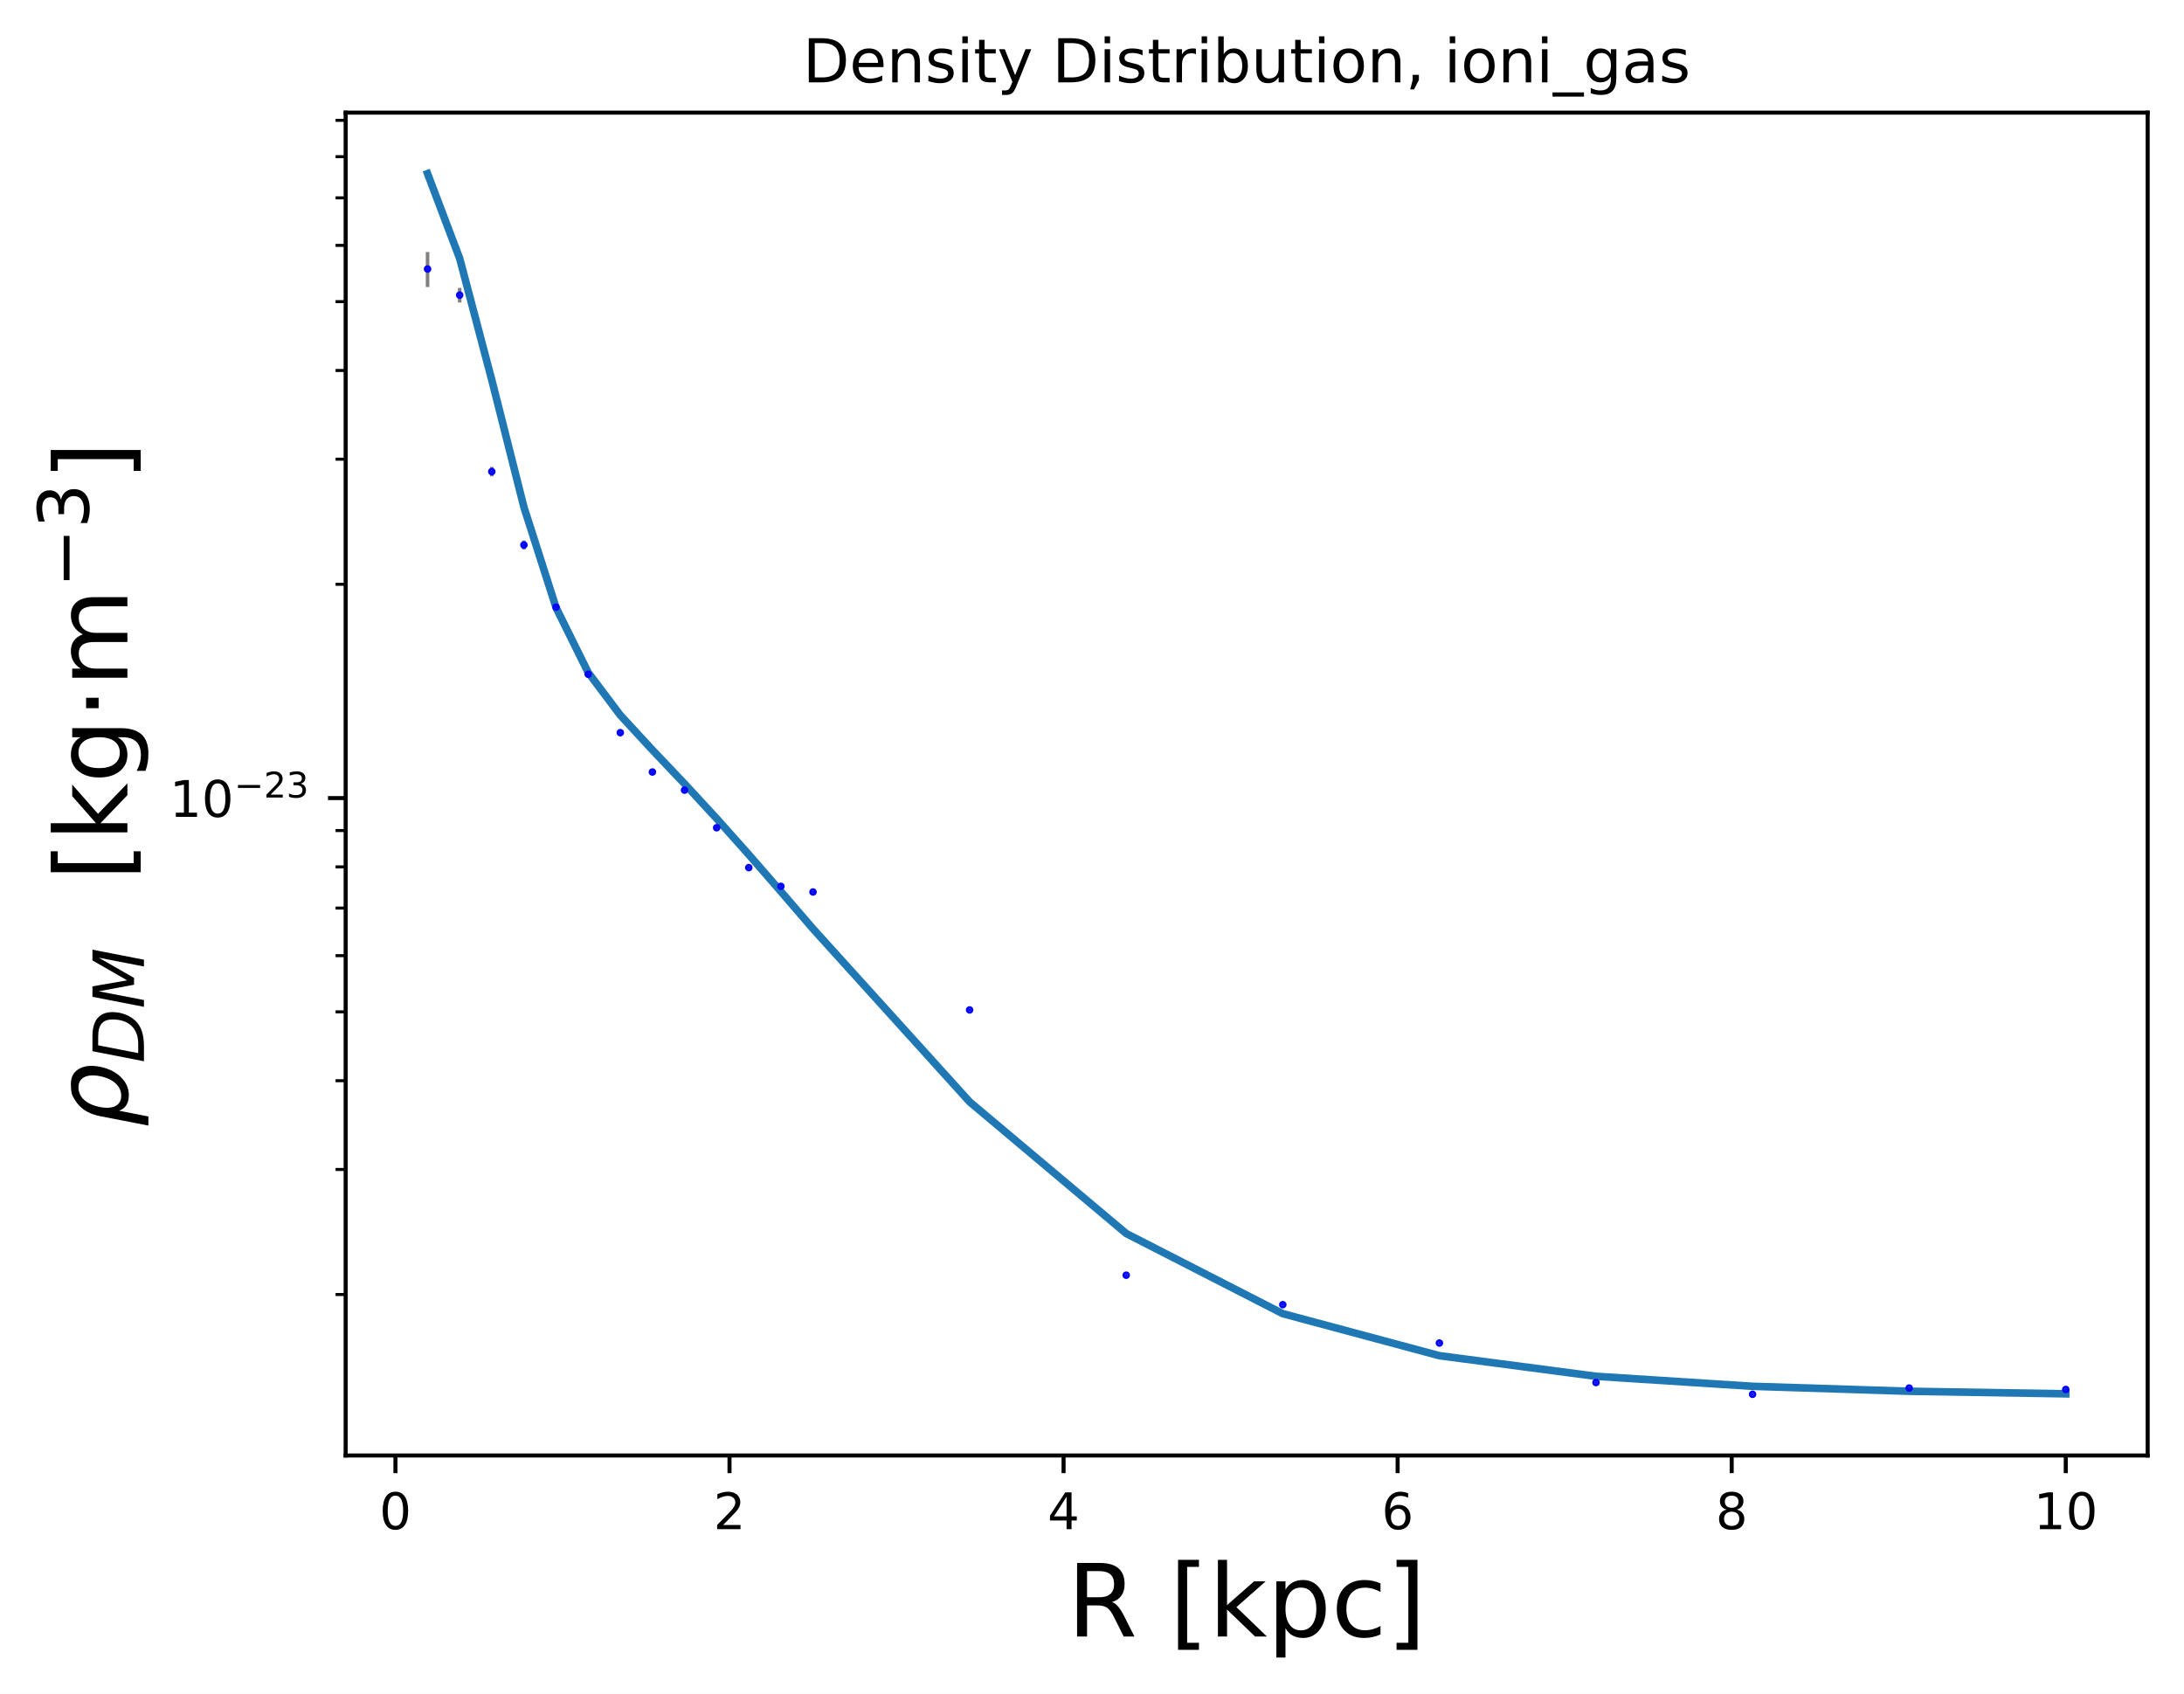
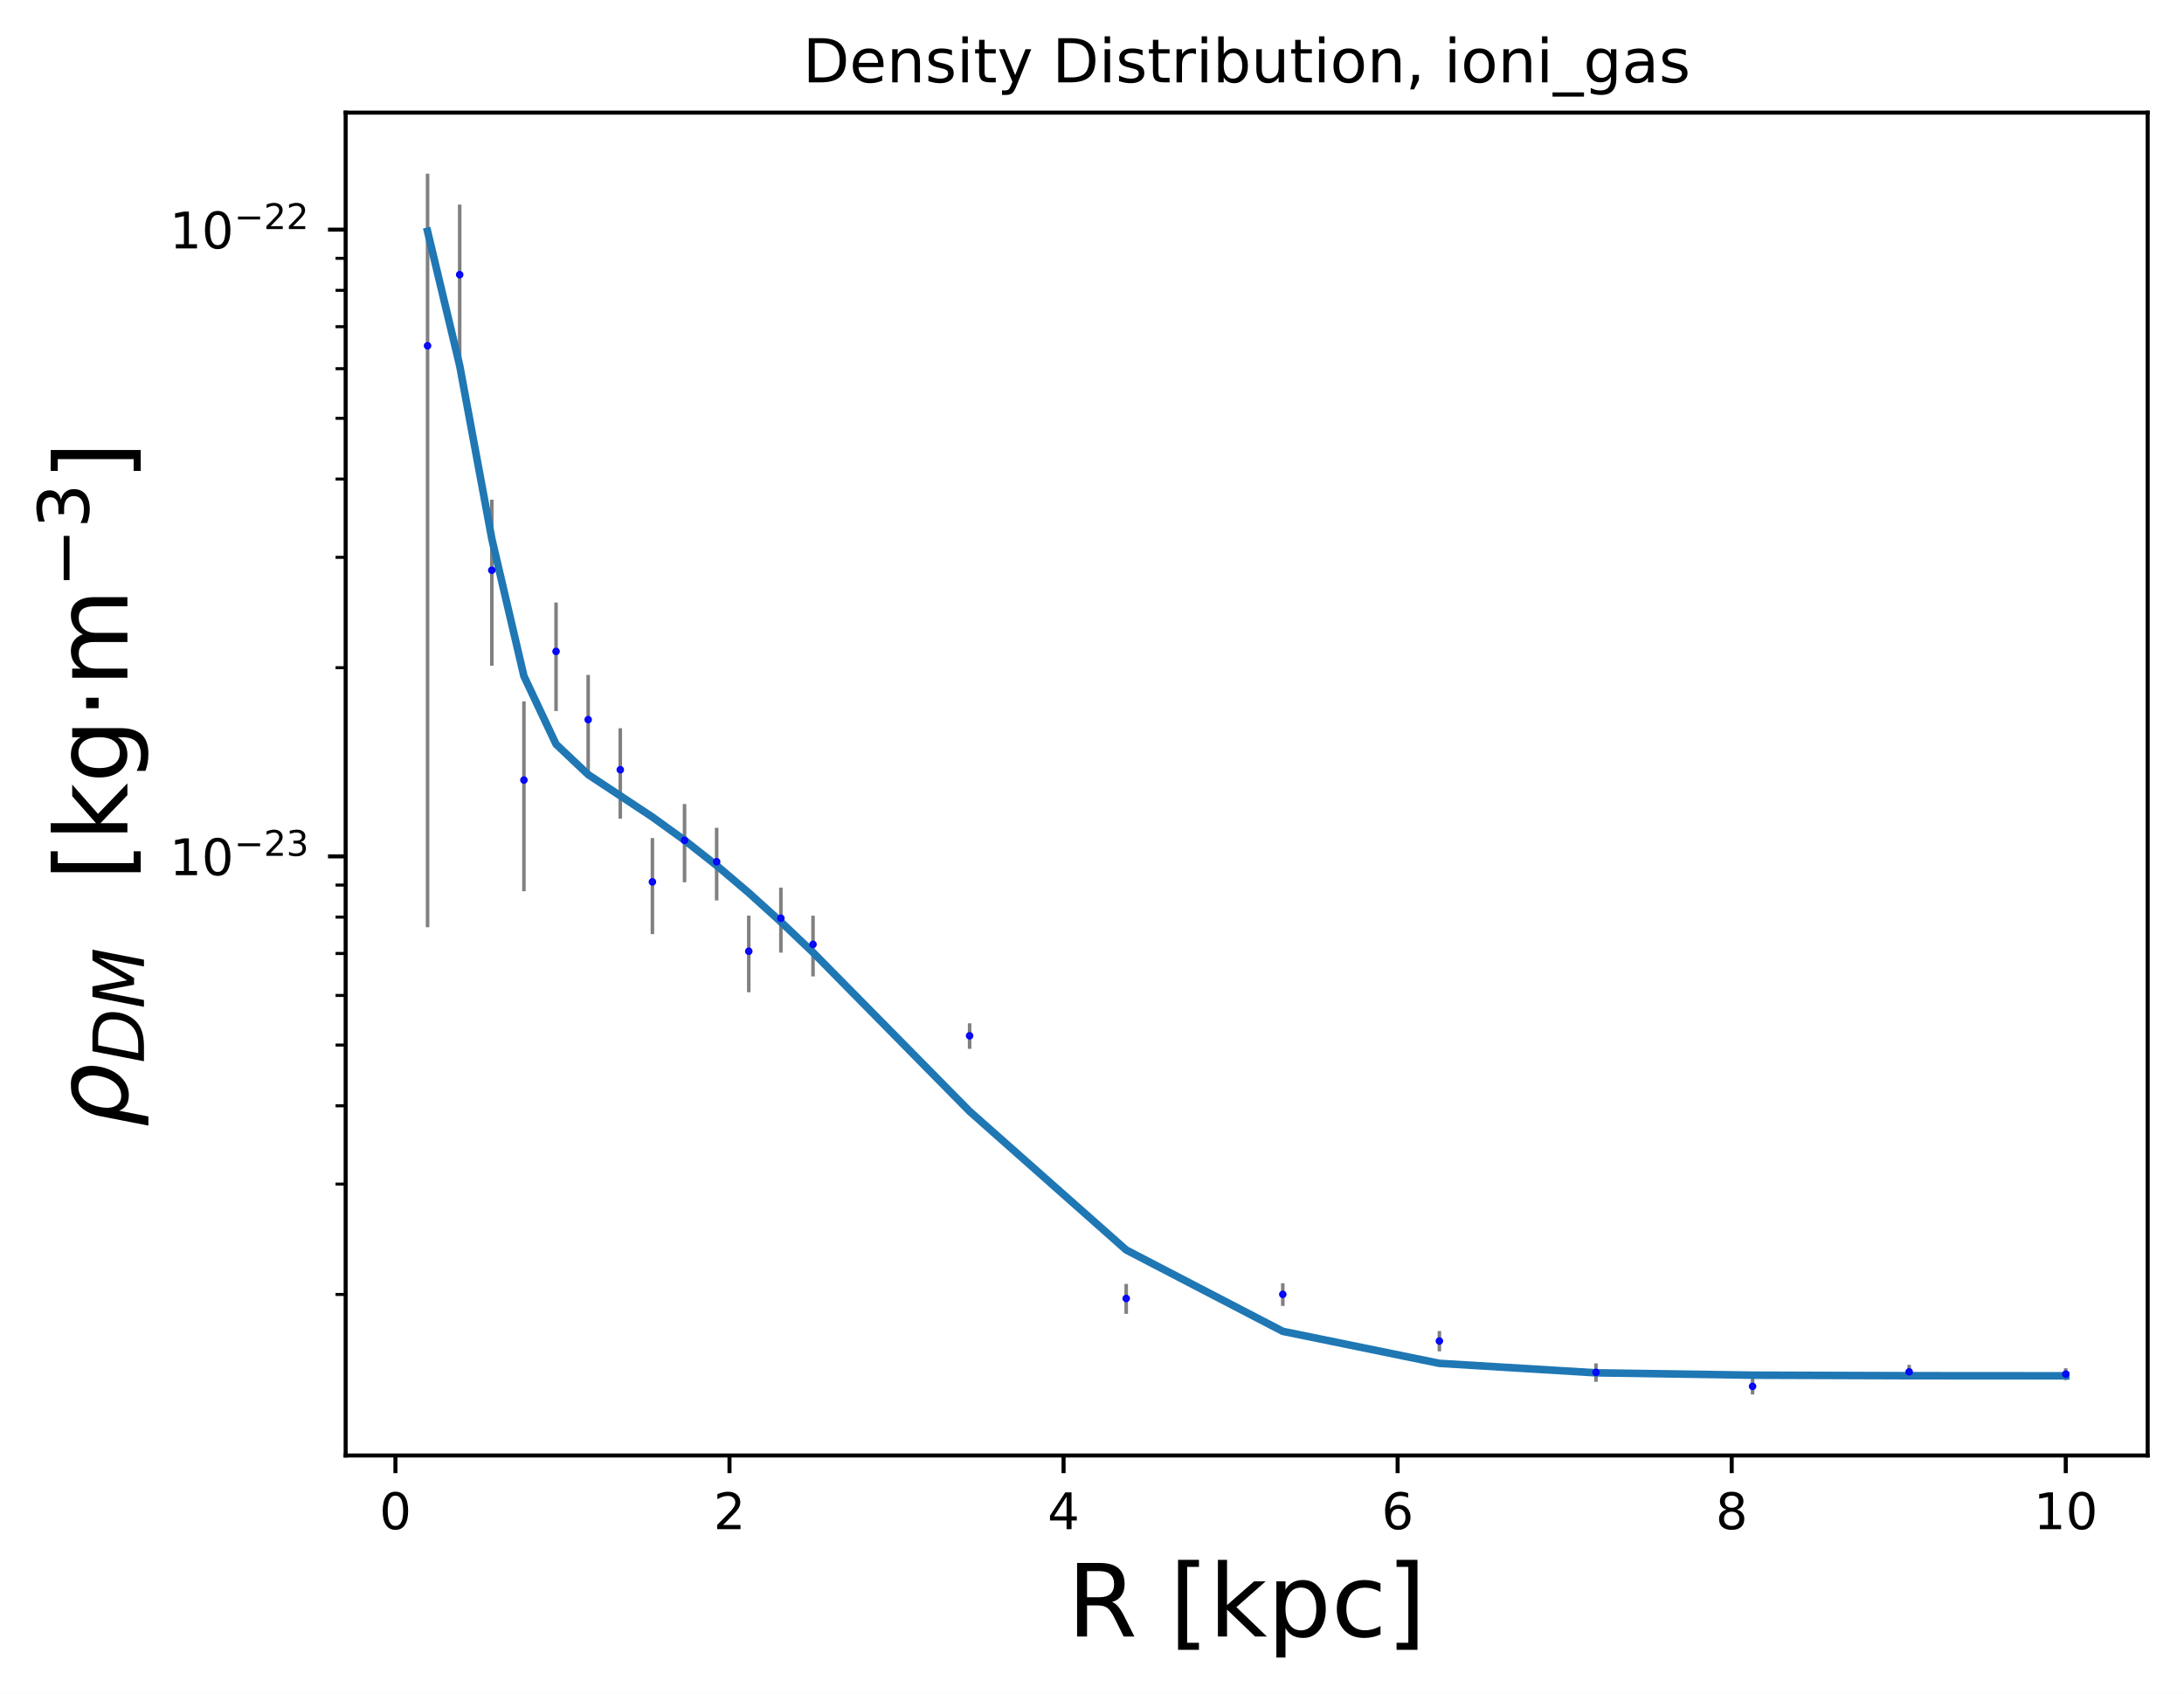
<svg xmlns="http://www.w3.org/2000/svg" xmlns:xlink="http://www.w3.org/1999/xlink" width="432.82pt" height="335.664pt" viewBox="0 0 432.82 335.664" version="1.1">
  <defs>
    <style type="text/css">*{stroke-linejoin: round; stroke-linecap: butt}</style>
  </defs>
  <g id="figure_1">
    <g id="patch_1">
      <path d="M 0 335.664  L 432.82 335.664  L 432.82 0  L 0 0  z " style="fill: #ffffff" />
    </g>
    <g id="axes_1">
      <g id="patch_2">
        <path d="M 68.5 288.43  L 425.62 288.43  L 425.62 22.318  L 68.5 22.318  z " style="fill: #ffffff" />
      </g>
      <g id="matplotlib.axis_1">
        <g id="xtick_1">
          <g id="line2d_1">
            <defs>
-               <path id="m016df141e3" d="M 0 0  L 0 3.5  " style="stroke: #000000; stroke-width: 0.8" />
+               <path id="mb03914bb8f" d="M 0 0  L 0 3.5  " style="stroke: #000000; stroke-width: 0.8" />
            </defs>
            <g>
-               <use xlink:href="#m016df141e3" x="78.367" y="288.43" style="stroke: #000000; stroke-width: 0.8" />
+               <use xlink:href="#mb03914bb8f" x="78.367" y="288.43" style="stroke: #000000; stroke-width: 0.8" />
            </g>
          </g>
          <g id="text_1">
            <g transform="translate(75.1857 303.0286) scale(0.1 -0.1)">
              <defs>
                <path id="DejaVuSans-30" d="M 2034 4250  Q 1547 4250 1301 3770  Q 1056 3291 1056 2328  Q 1056 1369 1301 889  Q 1547 409 2034 409  Q 2525 409 2770 889  Q 3016 1369 3016 2328  Q 3016 3291 2770 3770  Q 2525 4250 2034 4250  z M 2034 4750  Q 2819 4750 3233 4129  Q 3647 3509 3647 2328  Q 3647 1150 3233 529  Q 2819 -91 2034 -91  Q 1250 -91 836 529  Q 422 1150 422 2328  Q 422 3509 836 4129  Q 1250 4750 2034 4750  z " transform="scale(0.015625)" />
              </defs>
              <use xlink:href="#DejaVuSans-30" />
            </g>
          </g>
        </g>
        <g id="xtick_2">
          <g id="line2d_2">
            <g>
-               <use xlink:href="#m016df141e3" x="144.571" y="288.43" style="stroke: #000000; stroke-width: 0.8" />
+               <use xlink:href="#mb03914bb8f" x="144.571" y="288.43" style="stroke: #000000; stroke-width: 0.8" />
            </g>
          </g>
          <g id="text_2">
            <g transform="translate(141.3898 303.0286) scale(0.1 -0.1)">
              <defs>
                <path id="DejaVuSans-32" d="M 1228 531  L 3431 531  L 3431 0  L 469 0  L 469 531  Q 828 903 1448 1529  Q 2069 2156 2228 2338  Q 2531 2678 2651 2914  Q 2772 3150 2772 3378  Q 2772 3750 2511 3984  Q 2250 4219 1831 4219  Q 1534 4219 1204 4116  Q 875 4013 500 3803  L 500 4441  Q 881 4594 1212 4672  Q 1544 4750 1819 4750  Q 2544 4750 2975 4387  Q 3406 4025 3406 3419  Q 3406 3131 3298 2873  Q 3191 2616 2906 2266  Q 2828 2175 2409 1742  Q 1991 1309 1228 531  z " transform="scale(0.015625)" />
              </defs>
              <use xlink:href="#DejaVuSans-32" />
            </g>
          </g>
        </g>
        <g id="xtick_3">
          <g id="line2d_3">
            <g>
-               <use xlink:href="#m016df141e3" x="210.775" y="288.43" style="stroke: #000000; stroke-width: 0.8" />
+               <use xlink:href="#mb03914bb8f" x="210.775" y="288.43" style="stroke: #000000; stroke-width: 0.8" />
            </g>
          </g>
          <g id="text_3">
            <g transform="translate(207.5938 303.0286) scale(0.1 -0.1)">
              <defs>
                <path id="DejaVuSans-34" d="M 2419 4116  L 825 1625  L 2419 1625  L 2419 4116  z M 2253 4666  L 3047 4666  L 3047 1625  L 3713 1625  L 3713 1100  L 3047 1100  L 3047 0  L 2419 0  L 2419 1100  L 313 1100  L 313 1709  L 2253 4666  z " transform="scale(0.015625)" />
              </defs>
              <use xlink:href="#DejaVuSans-34" />
            </g>
          </g>
        </g>
        <g id="xtick_4">
          <g id="line2d_4">
            <g>
-               <use xlink:href="#m016df141e3" x="276.979" y="288.43" style="stroke: #000000; stroke-width: 0.8" />
+               <use xlink:href="#mb03914bb8f" x="276.979" y="288.43" style="stroke: #000000; stroke-width: 0.8" />
            </g>
          </g>
          <g id="text_4">
            <g transform="translate(273.7979 303.0286) scale(0.1 -0.1)">
              <defs>
                <path id="DejaVuSans-36" d="M 2113 2584  Q 1688 2584 1439 2293  Q 1191 2003 1191 1497  Q 1191 994 1439 701  Q 1688 409 2113 409  Q 2538 409 2786 701  Q 3034 994 3034 1497  Q 3034 2003 2786 2293  Q 2538 2584 2113 2584  z M 3366 4563  L 3366 3988  Q 3128 4100 2886 4159  Q 2644 4219 2406 4219  Q 1781 4219 1451 3797  Q 1122 3375 1075 2522  Q 1259 2794 1537 2939  Q 1816 3084 2150 3084  Q 2853 3084 3261 2657  Q 3669 2231 3669 1497  Q 3669 778 3244 343  Q 2819 -91 2113 -91  Q 1303 -91 875 529  Q 447 1150 447 2328  Q 447 3434 972 4092  Q 1497 4750 2381 4750  Q 2619 4750 2861 4703  Q 3103 4656 3366 4563  z " transform="scale(0.015625)" />
              </defs>
              <use xlink:href="#DejaVuSans-36" />
            </g>
          </g>
        </g>
        <g id="xtick_5">
          <g id="line2d_5">
            <g>
-               <use xlink:href="#m016df141e3" x="343.183" y="288.43" style="stroke: #000000; stroke-width: 0.8" />
+               <use xlink:href="#mb03914bb8f" x="343.183" y="288.43" style="stroke: #000000; stroke-width: 0.8" />
            </g>
          </g>
          <g id="text_5">
            <g transform="translate(340.002 303.0286) scale(0.1 -0.1)">
              <defs>
                <path id="DejaVuSans-38" d="M 2034 2216  Q 1584 2216 1326 1975  Q 1069 1734 1069 1313  Q 1069 891 1326 650  Q 1584 409 2034 409  Q 2484 409 2743 651  Q 3003 894 3003 1313  Q 3003 1734 2745 1975  Q 2488 2216 2034 2216  z M 1403 2484  Q 997 2584 770 2862  Q 544 3141 544 3541  Q 544 4100 942 4425  Q 1341 4750 2034 4750  Q 2731 4750 3128 4425  Q 3525 4100 3525 3541  Q 3525 3141 3298 2862  Q 3072 2584 2669 2484  Q 3125 2378 3379 2068  Q 3634 1759 3634 1313  Q 3634 634 3220 271  Q 2806 -91 2034 -91  Q 1263 -91 848 271  Q 434 634 434 1313  Q 434 1759 690 2068  Q 947 2378 1403 2484  z M 1172 3481  Q 1172 3119 1398 2916  Q 1625 2713 2034 2713  Q 2441 2713 2670 2916  Q 2900 3119 2900 3481  Q 2900 3844 2670 4047  Q 2441 4250 2034 4250  Q 1625 4250 1398 4047  Q 1172 3844 1172 3481  z " transform="scale(0.015625)" />
              </defs>
              <use xlink:href="#DejaVuSans-38" />
            </g>
          </g>
        </g>
        <g id="xtick_6">
          <g id="line2d_6">
            <g>
-               <use xlink:href="#m016df141e3" x="409.387" y="288.43" style="stroke: #000000; stroke-width: 0.8" />
+               <use xlink:href="#mb03914bb8f" x="409.387" y="288.43" style="stroke: #000000; stroke-width: 0.8" />
            </g>
          </g>
          <g id="text_6">
            <g transform="translate(403.0248 303.0286) scale(0.1 -0.1)">
              <defs>
                <path id="DejaVuSans-31" d="M 794 531  L 1825 531  L 1825 4091  L 703 3866  L 703 4441  L 1819 4666  L 2450 4666  L 2450 531  L 3481 531  L 3481 0  L 794 0  L 794 531  z " transform="scale(0.015625)" />
              </defs>
              <use xlink:href="#DejaVuSans-31" />
              <use xlink:href="#DejaVuSans-30" x="63.623" />
            </g>
          </g>
        </g>
        <g id="text_7">
          <g transform="translate(211.4928 324.3051) scale(0.2 -0.2)">
            <defs>
              <path id="DejaVuSans-52" d="M 2841 2188  Q 3044 2119 3236 1894  Q 3428 1669 3622 1275  L 4263 0  L 3584 0  L 2988 1197  Q 2756 1666 2539 1819  Q 2322 1972 1947 1972  L 1259 1972  L 1259 0  L 628 0  L 628 4666  L 2053 4666  Q 2853 4666 3247 4331  Q 3641 3997 3641 3322  Q 3641 2881 3436 2590  Q 3231 2300 2841 2188  z M 1259 4147  L 1259 2491  L 2053 2491  Q 2509 2491 2742 2702  Q 2975 2913 2975 3322  Q 2975 3731 2742 3939  Q 2509 4147 2053 4147  L 1259 4147  z " transform="scale(0.015625)" />
              <path id="DejaVuSans-20" transform="scale(0.015625)" />
              <path id="DejaVuSans-5b" d="M 550 4863  L 1875 4863  L 1875 4416  L 1125 4416  L 1125 -397  L 1875 -397  L 1875 -844  L 550 -844  L 550 4863  z " transform="scale(0.015625)" />
              <path id="DejaVuSans-6b" d="M 581 4863  L 1159 4863  L 1159 1991  L 2875 3500  L 3609 3500  L 1753 1863  L 3688 0  L 2938 0  L 1159 1709  L 1159 0  L 581 0  L 581 4863  z " transform="scale(0.015625)" />
              <path id="DejaVuSans-70" d="M 1159 525  L 1159 -1331  L 581 -1331  L 581 3500  L 1159 3500  L 1159 2969  Q 1341 3281 1617 3432  Q 1894 3584 2278 3584  Q 2916 3584 3314 3078  Q 3713 2572 3713 1747  Q 3713 922 3314 415  Q 2916 -91 2278 -91  Q 1894 -91 1617 61  Q 1341 213 1159 525  z M 3116 1747  Q 3116 2381 2855 2742  Q 2594 3103 2138 3103  Q 1681 3103 1420 2742  Q 1159 2381 1159 1747  Q 1159 1113 1420 752  Q 1681 391 2138 391  Q 2594 391 2855 752  Q 3116 1113 3116 1747  z " transform="scale(0.015625)" />
              <path id="DejaVuSans-63" d="M 3122 3366  L 3122 2828  Q 2878 2963 2633 3030  Q 2388 3097 2138 3097  Q 1578 3097 1268 2742  Q 959 2388 959 1747  Q 959 1106 1268 751  Q 1578 397 2138 397  Q 2388 397 2633 464  Q 2878 531 3122 666  L 3122 134  Q 2881 22 2623 -34  Q 2366 -91 2075 -91  Q 1284 -91 818 406  Q 353 903 353 1747  Q 353 2603 823 3093  Q 1294 3584 2113 3584  Q 2378 3584 2631 3529  Q 2884 3475 3122 3366  z " transform="scale(0.015625)" />
              <path id="DejaVuSans-5d" d="M 1947 4863  L 1947 -844  L 622 -844  L 622 -397  L 1369 -397  L 1369 4416  L 622 4416  L 622 4863  L 1947 4863  z " transform="scale(0.015625)" />
            </defs>
            <use xlink:href="#DejaVuSans-52" />
            <use xlink:href="#DejaVuSans-20" x="69.482" />
            <use xlink:href="#DejaVuSans-5b" x="101.27" />
            <use xlink:href="#DejaVuSans-6b" x="140.283" />
            <use xlink:href="#DejaVuSans-70" x="198.193" />
            <use xlink:href="#DejaVuSans-63" x="261.67" />
            <use xlink:href="#DejaVuSans-5d" x="316.65" />
          </g>
        </g>
      </g>
      <g id="matplotlib.axis_2">
        <g id="ytick_1">
          <g id="line2d_7">
            <defs>
-               <path id="m2301685c92" d="M 0 0  L -3.5 0  " style="stroke: #000000; stroke-width: 0.8" />
+               <path id="m52904fe2aa" d="M 0 0  L -3.5 0  " style="stroke: #000000; stroke-width: 0.8" />
            </defs>
            <g>
-               <use xlink:href="#m2301685c92" x="68.5" y="158.152" style="stroke: #000000; stroke-width: 0.8" />
+               <use xlink:href="#m52904fe2aa" x="68.5" y="169.707" style="stroke: #000000; stroke-width: 0.8" />
            </g>
          </g>
          <g id="text_8">
-             <g transform="translate(33.6 161.9513) scale(0.1 -0.1)">
+             <g transform="translate(33.6 173.5058) scale(0.1 -0.1)">
              <defs>
                <path id="DejaVuSans-2212" d="M 678 2272  L 4684 2272  L 4684 1741  L 678 1741  L 678 2272  z " transform="scale(0.015625)" />
                <path id="DejaVuSans-33" d="M 2597 2516  Q 3050 2419 3304 2112  Q 3559 1806 3559 1356  Q 3559 666 3084 287  Q 2609 -91 1734 -91  Q 1441 -91 1130 -33  Q 819 25 488 141  L 488 750  Q 750 597 1062 519  Q 1375 441 1716 441  Q 2309 441 2620 675  Q 2931 909 2931 1356  Q 2931 1769 2642 2001  Q 2353 2234 1838 2234  L 1294 2234  L 1294 2753  L 1863 2753  Q 2328 2753 2575 2939  Q 2822 3125 2822 3475  Q 2822 3834 2567 4026  Q 2313 4219 1838 4219  Q 1578 4219 1281 4162  Q 984 4106 628 3988  L 628 4550  Q 988 4650 1302 4700  Q 1616 4750 1894 4750  Q 2613 4750 3031 4423  Q 3450 4097 3450 3541  Q 3450 3153 3228 2886  Q 3006 2619 2597 2516  z " transform="scale(0.015625)" />
              </defs>
              <use xlink:href="#DejaVuSans-31" transform="translate(0 0.765625)" />
              <use xlink:href="#DejaVuSans-30" transform="translate(63.62305 0.765625)" />
              <use xlink:href="#DejaVuSans-2212" transform="translate(128.2031 39.04688) scale(0.7)" />
              <use xlink:href="#DejaVuSans-32" transform="translate(186.8555 39.04688) scale(0.7)" />
              <use xlink:href="#DejaVuSans-33" transform="translate(231.3916 39.04688) scale(0.7)" />
            </g>
          </g>
        </g>
        <g id="ytick_2">
          <g id="line2d_8">
-             <defs>
-               <path id="m2308d86a55" d="M 0 0  L -2 0  " style="stroke: #000000; stroke-width: 0.6" />
-             </defs>
-             <g>
-               <use xlink:href="#m2308d86a55" x="68.5" y="256.529" style="stroke: #000000; stroke-width: 0.6" />
+             <g>
+               <use xlink:href="#m52904fe2aa" x="68.5" y="45.501" style="stroke: #000000; stroke-width: 0.8" />
+             </g>
+           </g>
+           <g id="text_9">
+             <g transform="translate(33.6 49.30039) scale(0.1 -0.1)">
+               <use xlink:href="#DejaVuSans-31" transform="translate(0 0.765625)" />
+               <use xlink:href="#DejaVuSans-30" transform="translate(63.62305 0.765625)" />
+               <use xlink:href="#DejaVuSans-2212" transform="translate(128.2031 39.04688) scale(0.7)" />
+               <use xlink:href="#DejaVuSans-32" transform="translate(186.8555 39.04688) scale(0.7)" />
+               <use xlink:href="#DejaVuSans-32" transform="translate(231.3916 39.04688) scale(0.7)" />
            </g>
          </g>
        </g>
        <g id="ytick_3">
          <g id="line2d_9">
-             <g>
-               <use xlink:href="#m2308d86a55" x="68.5" y="231.745" style="stroke: #000000; stroke-width: 0.6" />
+             <defs>
+               <path id="m0a4c96790d" d="M 0 0  L -2 0  " style="stroke: #000000; stroke-width: 0.6" />
+             </defs>
+             <g>
+               <use xlink:href="#m0a4c96790d" x="68.5" y="256.522" style="stroke: #000000; stroke-width: 0.6" />
            </g>
          </g>
        </g>
        <g id="ytick_4">
          <g id="line2d_10">
            <g>
-               <use xlink:href="#m2308d86a55" x="68.5" y="214.16" style="stroke: #000000; stroke-width: 0.6" />
+               <use xlink:href="#m0a4c96790d" x="68.5" y="234.651" style="stroke: #000000; stroke-width: 0.6" />
            </g>
          </g>
        </g>
        <g id="ytick_5">
          <g id="line2d_11">
            <g>
-               <use xlink:href="#m2308d86a55" x="68.5" y="200.521" style="stroke: #000000; stroke-width: 0.6" />
+               <use xlink:href="#m0a4c96790d" x="68.5" y="219.133" style="stroke: #000000; stroke-width: 0.6" />
            </g>
          </g>
        </g>
        <g id="ytick_6">
          <g id="line2d_12">
            <g>
-               <use xlink:href="#m2308d86a55" x="68.5" y="189.376" style="stroke: #000000; stroke-width: 0.6" />
+               <use xlink:href="#m0a4c96790d" x="68.5" y="207.096" style="stroke: #000000; stroke-width: 0.6" />
            </g>
          </g>
        </g>
        <g id="ytick_7">
          <g id="line2d_13">
            <g>
-               <use xlink:href="#m2308d86a55" x="68.5" y="179.954" style="stroke: #000000; stroke-width: 0.6" />
+               <use xlink:href="#m0a4c96790d" x="68.5" y="197.261" style="stroke: #000000; stroke-width: 0.6" />
            </g>
          </g>
        </g>
        <g id="ytick_8">
          <g id="line2d_14">
            <g>
-               <use xlink:href="#m2308d86a55" x="68.5" y="171.792" style="stroke: #000000; stroke-width: 0.6" />
+               <use xlink:href="#m0a4c96790d" x="68.5" y="188.946" style="stroke: #000000; stroke-width: 0.6" />
            </g>
          </g>
        </g>
        <g id="ytick_9">
          <g id="line2d_15">
            <g>
-               <use xlink:href="#m2308d86a55" x="68.5" y="164.592" style="stroke: #000000; stroke-width: 0.6" />
+               <use xlink:href="#m0a4c96790d" x="68.5" y="181.743" style="stroke: #000000; stroke-width: 0.6" />
            </g>
          </g>
        </g>
        <g id="ytick_10">
          <g id="line2d_16">
            <g>
-               <use xlink:href="#m2308d86a55" x="68.5" y="115.783" style="stroke: #000000; stroke-width: 0.6" />
+               <use xlink:href="#m0a4c96790d" x="68.5" y="175.39" style="stroke: #000000; stroke-width: 0.6" />
            </g>
          </g>
        </g>
        <g id="ytick_11">
          <g id="line2d_17">
            <g>
-               <use xlink:href="#m2308d86a55" x="68.5" y="90.999" style="stroke: #000000; stroke-width: 0.6" />
+               <use xlink:href="#m0a4c96790d" x="68.5" y="132.317" style="stroke: #000000; stroke-width: 0.6" />
            </g>
          </g>
        </g>
        <g id="ytick_12">
          <g id="line2d_18">
            <g>
-               <use xlink:href="#m2308d86a55" x="68.5" y="73.415" style="stroke: #000000; stroke-width: 0.6" />
+               <use xlink:href="#m0a4c96790d" x="68.5" y="110.446" style="stroke: #000000; stroke-width: 0.6" />
            </g>
          </g>
        </g>
        <g id="ytick_13">
          <g id="line2d_19">
            <g>
-               <use xlink:href="#m2308d86a55" x="68.5" y="59.775" style="stroke: #000000; stroke-width: 0.6" />
+               <use xlink:href="#m0a4c96790d" x="68.5" y="94.927" style="stroke: #000000; stroke-width: 0.6" />
            </g>
          </g>
        </g>
        <g id="ytick_14">
          <g id="line2d_20">
            <g>
-               <use xlink:href="#m2308d86a55" x="68.5" y="48.631" style="stroke: #000000; stroke-width: 0.6" />
+               <use xlink:href="#m0a4c96790d" x="68.5" y="82.891" style="stroke: #000000; stroke-width: 0.6" />
            </g>
          </g>
        </g>
        <g id="ytick_15">
          <g id="line2d_21">
            <g>
-               <use xlink:href="#m2308d86a55" x="68.5" y="39.208" style="stroke: #000000; stroke-width: 0.6" />
+               <use xlink:href="#m0a4c96790d" x="68.5" y="73.056" style="stroke: #000000; stroke-width: 0.6" />
            </g>
          </g>
        </g>
        <g id="ytick_16">
          <g id="line2d_22">
            <g>
-               <use xlink:href="#m2308d86a55" x="68.5" y="31.046" style="stroke: #000000; stroke-width: 0.6" />
+               <use xlink:href="#m0a4c96790d" x="68.5" y="64.741" style="stroke: #000000; stroke-width: 0.6" />
            </g>
          </g>
        </g>
        <g id="ytick_17">
          <g id="line2d_23">
            <g>
-               <use xlink:href="#m2308d86a55" x="68.5" y="23.846" style="stroke: #000000; stroke-width: 0.6" />
-             </g>
-           </g>
-         </g>
-         <g id="text_9">
+               <use xlink:href="#m0a4c96790d" x="68.5" y="57.538" style="stroke: #000000; stroke-width: 0.6" />
+             </g>
+           </g>
+         </g>
+         <g id="ytick_18">
+           <g id="line2d_24">
+             <g>
+               <use xlink:href="#m0a4c96790d" x="68.5" y="51.184" style="stroke: #000000; stroke-width: 0.6" />
+             </g>
+           </g>
+         </g>
+         <g id="text_10">
          <g transform="translate(25.4 223.3741) rotate(-90) scale(0.2 -0.2)">
            <defs>
              <path id="DejaVuSans-Oblique-3c1" d="M 1203 2875  Q 1453 3194 1981 3475  Q 2188 3584 2756 3584  Q 3394 3584 3694 3078  Q 3994 2572 3834 1747  Q 3672 922 3175 415  Q 2678 -91 2041 -91  Q 1656 -91 1409 63  Q 1163 213 1044 525  L 681 -1331  L 103 -1331  L 697 1716  Q 838 2438 1203 2875  z M 3238 1747  Q 3359 2381 3169 2744  Q 2978 3103 2522 3103  Q 2066 3103 1734 2744  Q 1403 2381 1281 1747  Q 1156 1113 1347 750  Q 1538 391 1994 391  Q 2450 391 2781 750  Q 3113 1113 3238 1747  z " transform="scale(0.015625)" />
              <path id="DejaVuSans-Oblique-44" d="M 1081 4666  L 2438 4666  Q 3519 4666 4070 4208  Q 4622 3750 4622 2847  Q 4622 2250 4412 1698  Q 4203 1147 3834 769  Q 3463 381 2891 190  Q 2319 0 1538 0  L 172 0  L 1081 4666  z M 1613 4147  L 909 519  L 1734 519  Q 2794 519 3375 1128  Q 3956 1738 3956 2847  Q 3956 3519 3581 3833  Q 3206 4147 2406 4147  L 1613 4147  z " transform="scale(0.015625)" />
              <path id="DejaVuSans-Oblique-4d" d="M 1081 4666  L 2028 4666  L 2572 1522  L 4378 4666  L 5350 4666  L 4441 0  L 3828 0  L 4622 4091  L 2791 897  L 2175 897  L 1581 4103  L 788 0  L 172 0  L 1081 4666  z " transform="scale(0.015625)" />
              <path id="DejaVuSans-67" d="M 2906 1791  Q 2906 2416 2648 2759  Q 2391 3103 1925 3103  Q 1463 3103 1205 2759  Q 947 2416 947 1791  Q 947 1169 1205 825  Q 1463 481 1925 481  Q 2391 481 2648 825  Q 2906 1169 2906 1791  z M 3481 434  Q 3481 -459 3084 -895  Q 2688 -1331 1869 -1331  Q 1566 -1331 1297 -1286  Q 1028 -1241 775 -1147  L 775 -588  Q 1028 -725 1275 -790  Q 1522 -856 1778 -856  Q 2344 -856 2625 -561  Q 2906 -266 2906 331  L 2906 616  Q 2728 306 2450 153  Q 2172 0 1784 0  Q 1141 0 747 490  Q 353 981 353 1791  Q 353 2603 747 3093  Q 1141 3584 1784 3584  Q 2172 3584 2450 3431  Q 2728 3278 2906 2969  L 2906 3500  L 3481 3500  L 3481 434  z " transform="scale(0.015625)" />
              <path id="DejaVuSans-22c5" d="M 684 2619  L 1344 2619  L 1344 1825  L 684 1825  L 684 2619  z " transform="scale(0.015625)" />
              <path id="DejaVuSans-6d" d="M 3328 2828  Q 3544 3216 3844 3400  Q 4144 3584 4550 3584  Q 5097 3584 5394 3201  Q 5691 2819 5691 2113  L 5691 0  L 5113 0  L 5113 2094  Q 5113 2597 4934 2840  Q 4756 3084 4391 3084  Q 3944 3084 3684 2787  Q 3425 2491 3425 1978  L 3425 0  L 2847 0  L 2847 2094  Q 2847 2600 2669 2842  Q 2491 3084 2119 3084  Q 1678 3084 1418 2786  Q 1159 2488 1159 1978  L 1159 0  L 581 0  L 581 3500  L 1159 3500  L 1159 2956  Q 1356 3278 1631 3431  Q 1906 3584 2284 3584  Q 2666 3584 2933 3390  Q 3200 3197 3328 2828  z " transform="scale(0.015625)" />
            </defs>
            <use xlink:href="#DejaVuSans-Oblique-3c1" transform="translate(0 0.765625)" />
            <use xlink:href="#DejaVuSans-Oblique-44" transform="translate(63.47656 -15.64062) scale(0.7)" />
            <use xlink:href="#DejaVuSans-Oblique-4d" transform="translate(117.3779 -15.64062) scale(0.7)" />
            <use xlink:href="#DejaVuSans-20" transform="translate(180.5078 0.765625)" />
            <use xlink:href="#DejaVuSans-20" transform="translate(212.2949 0.765625)" />
            <use xlink:href="#DejaVuSans-5b" transform="translate(244.082 0.765625)" />
            <use xlink:href="#DejaVuSans-6b" transform="translate(283.0957 0.765625)" />
            <use xlink:href="#DejaVuSans-67" transform="translate(341.0059 0.765625)" />
            <use xlink:href="#DejaVuSans-22c5" transform="translate(404.4824 0.765625)" />
            <use xlink:href="#DejaVuSans-6d" transform="translate(436.2695 0.765625)" />
            <use xlink:href="#DejaVuSans-2212" transform="translate(534.6387 39.04688) scale(0.7)" />
            <use xlink:href="#DejaVuSans-33" transform="translate(593.291 39.04688) scale(0.7)" />
            <use xlink:href="#DejaVuSans-5d" transform="translate(640.5615 0.765625)" />
          </g>
        </g>
      </g>
      <g id="LineCollection_1">
-         <path d="M 84.733 56.873  L 84.733 49.937  " clip-path="url(#p2219eaa7a1)" style="fill: none; stroke: #808080; stroke-width: 0.7" />
-         <path d="M 91.099 59.945  L 91.099 57.05  " clip-path="url(#p2219eaa7a1)" style="fill: none; stroke: #808080; stroke-width: 0.7" />
-         <path d="M 97.464 94.389  L 97.464 92.529  " clip-path="url(#p2219eaa7a1)" style="fill: none; stroke: #808080; stroke-width: 0.7" />
-         <path d="M 103.83 108.895  L 103.83 107.107  " clip-path="url(#p2219eaa7a1)" style="fill: none; stroke: #808080; stroke-width: 0.7" />
-         <path d="M 110.196 121.331  L 110.196 119.336  " clip-path="url(#p2219eaa7a1)" style="fill: none; stroke: #808080; stroke-width: 0.7" />
-         <path d="M 116.562 134.159  L 116.562 133.067  " clip-path="url(#p2219eaa7a1)" style="fill: none; stroke: #808080; stroke-width: 0.7" />
-         <path d="M 122.927 145.758  L 122.927 144.627  " clip-path="url(#p2219eaa7a1)" style="fill: none; stroke: #808080; stroke-width: 0.7" />
-         <path d="M 129.293 153.397  L 129.293 152.576  " clip-path="url(#p2219eaa7a1)" style="fill: none; stroke: #808080; stroke-width: 0.7" />
-         <path d="M 135.659 156.957  L 135.659 156.2  " clip-path="url(#p2219eaa7a1)" style="fill: none; stroke: #808080; stroke-width: 0.7" />
-         <path d="M 142.025 164.291  L 142.025 163.775  " clip-path="url(#p2219eaa7a1)" style="fill: none; stroke: #808080; stroke-width: 0.7" />
-         <path d="M 148.39 172.171  L 148.39 171.693  " clip-path="url(#p2219eaa7a1)" style="fill: none; stroke: #808080; stroke-width: 0.7" />
-         <path d="M 154.756 175.898  L 154.756 175.388  " clip-path="url(#p2219eaa7a1)" style="fill: none; stroke: #808080; stroke-width: 0.7" />
-         <path d="M 161.122 177.074  L 161.122 176.458  " clip-path="url(#p2219eaa7a1)" style="fill: none; stroke: #808080; stroke-width: 0.7" />
-         <path d="M 192.155 200.289  L 192.155 199.985  " clip-path="url(#p2219eaa7a1)" style="fill: none; stroke: #808080; stroke-width: 0.7" />
-         <path d="M 223.188 252.806  L 223.188 252.601  " clip-path="url(#p2219eaa7a1)" style="fill: none; stroke: #808080; stroke-width: 0.7" />
-         <path d="M 254.221 258.725  L 254.221 258.355  " clip-path="url(#p2219eaa7a1)" style="fill: none; stroke: #808080; stroke-width: 0.7" />
-         <path d="M 285.255 266.182  L 285.255 266.111  " clip-path="url(#p2219eaa7a1)" style="fill: none; stroke: #808080; stroke-width: 0.7" />
-         <path d="M 316.288 274.016  L 316.288 273.94  " clip-path="url(#p2219eaa7a1)" style="fill: none; stroke: #808080; stroke-width: 0.7" />
-         <path d="M 347.321 276.334  L 347.321 276.271  " clip-path="url(#p2219eaa7a1)" style="fill: none; stroke: #808080; stroke-width: 0.7" />
-         <path d="M 378.354 275.105  L 378.354 275.036  " clip-path="url(#p2219eaa7a1)" style="fill: none; stroke: #808080; stroke-width: 0.7" />
-         <path d="M 409.387 275.372  L 409.387 275.316  " clip-path="url(#p2219eaa7a1)" style="fill: none; stroke: #808080; stroke-width: 0.7" />
-       </g>
-       <g id="line2d_24">
-         <path d="M 84.733 34.414  L 91.099 51.216  L 97.464 75.312  L 103.83 100.498  L 110.196 120.408  L 116.562 133.264  L 122.927 141.722  L 129.293 148.621  L 135.659 155.319  L 142.025 162.217  L 148.39 169.355  L 154.756 176.666  L 161.122 184.057  L 192.155 218.345  L 223.188 244.437  L 254.221 260.326  L 285.255 268.655  L 316.288 272.737  L 347.321 274.72  L 378.354 275.704  L 409.387 276.209  " clip-path="url(#p2219eaa7a1)" style="fill: none; stroke: #1f77b4; stroke-width: 1.5; stroke-linecap: square" />
+         <path d="M 84.733 183.752  L 84.733 34.414  " clip-path="url(#p16df666adf)" style="fill: none; stroke: #808080; stroke-width: 0.7" />
+         <path d="M 91.099 73.168  L 91.099 40.547  " clip-path="url(#p16df666adf)" style="fill: none; stroke: #808080; stroke-width: 0.7" />
+         <path d="M 97.464 131.927  L 97.464 99.016  " clip-path="url(#p16df666adf)" style="fill: none; stroke: #808080; stroke-width: 0.7" />
+         <path d="M 103.83 176.61  L 103.83 138.989  " clip-path="url(#p16df666adf)" style="fill: none; stroke: #808080; stroke-width: 0.7" />
+         <path d="M 110.196 140.904  L 110.196 119.4  " clip-path="url(#p16df666adf)" style="fill: none; stroke: #808080; stroke-width: 0.7" />
+         <path d="M 116.562 153.223  L 116.562 133.743  " clip-path="url(#p16df666adf)" style="fill: none; stroke: #808080; stroke-width: 0.7" />
+         <path d="M 122.927 162.238  L 122.927 144.323  " clip-path="url(#p16df666adf)" style="fill: none; stroke: #808080; stroke-width: 0.7" />
+         <path d="M 129.293 185.105  L 129.293 166.079  " clip-path="url(#p16df666adf)" style="fill: none; stroke: #808080; stroke-width: 0.7" />
+         <path d="M 135.659 174.836  L 135.659 159.332  " clip-path="url(#p16df666adf)" style="fill: none; stroke: #808080; stroke-width: 0.7" />
+         <path d="M 142.025 178.442  L 142.025 164.043  " clip-path="url(#p16df666adf)" style="fill: none; stroke: #808080; stroke-width: 0.7" />
+         <path d="M 148.39 196.625  L 148.39 181.449  " clip-path="url(#p16df666adf)" style="fill: none; stroke: #808080; stroke-width: 0.7" />
+         <path d="M 154.756 188.784  L 154.756 175.9  " clip-path="url(#p16df666adf)" style="fill: none; stroke: #808080; stroke-width: 0.7" />
+         <path d="M 161.122 193.493  L 161.122 181.46  " clip-path="url(#p16df666adf)" style="fill: none; stroke: #808080; stroke-width: 0.7" />
+         <path d="M 192.155 207.847  L 192.155 202.779  " clip-path="url(#p16df666adf)" style="fill: none; stroke: #808080; stroke-width: 0.7" />
+         <path d="M 223.188 260.358  L 223.188 254.43  " clip-path="url(#p16df666adf)" style="fill: none; stroke: #808080; stroke-width: 0.7" />
+         <path d="M 254.221 258.787  L 254.221 254.306  " clip-path="url(#p16df666adf)" style="fill: none; stroke: #808080; stroke-width: 0.7" />
+         <path d="M 285.255 267.808  L 285.255 263.762  " clip-path="url(#p16df666adf)" style="fill: none; stroke: #808080; stroke-width: 0.7" />
+         <path d="M 316.288 273.827  L 316.288 270.166  " clip-path="url(#p16df666adf)" style="fill: none; stroke: #808080; stroke-width: 0.7" />
+         <path d="M 347.321 276.334  L 347.321 273.177  " clip-path="url(#p16df666adf)" style="fill: none; stroke: #808080; stroke-width: 0.7" />
+         <path d="M 378.354 273.268  L 378.354 270.467  " clip-path="url(#p16df666adf)" style="fill: none; stroke: #808080; stroke-width: 0.7" />
+         <path d="M 409.387 273.484  L 409.387 271.137  " clip-path="url(#p16df666adf)" style="fill: none; stroke: #808080; stroke-width: 0.7" />
      </g>
      <g id="line2d_25">
+         <path d="M 84.733 45.847  L 91.099 72.45  L 97.464 106.763  L 103.83 133.987  L 110.196 147.478  L 116.562 153.5  L 122.927 157.702  L 129.293 161.912  L 135.659 166.505  L 142.025 171.52  L 148.39 176.929  L 154.756 182.688  L 161.122 188.744  L 192.155 220.231  L 223.188 247.701  L 254.221 263.828  L 285.255 270.174  L 316.288 272.047  L 347.321 272.514  L 378.354 272.62  L 409.387 272.642  " clip-path="url(#p16df666adf)" style="fill: none; stroke: #1f77b4; stroke-width: 1.5; stroke-linecap: square" />
+       </g>
+       <g id="line2d_26">
        <defs>
-           <path id="ma7a89751b2" d="M 0 0.25  C 0.066 0.25 0.13 0.224 0.177 0.177  C 0.224 0.13 0.25 0.066 0.25 0  C 0.25 -0.066 0.224 -0.13 0.177 -0.177  C 0.13 -0.224 0.066 -0.25 0 -0.25  C -0.066 -0.25 -0.13 -0.224 -0.177 -0.177  C -0.224 -0.13 -0.25 -0.066 -0.25 0  C -0.25 0.066 -0.224 0.13 -0.177 0.177  C -0.13 0.224 -0.066 0.25 0 0.25  z " style="stroke: #0000ff" />
+           <path id="m0d960be99f" d="M 0 0.25  C 0.066 0.25 0.13 0.224 0.177 0.177  C 0.224 0.13 0.25 0.066 0.25 0  C 0.25 -0.066 0.224 -0.13 0.177 -0.177  C 0.13 -0.224 0.066 -0.25 0 -0.25  C -0.066 -0.25 -0.13 -0.224 -0.177 -0.177  C -0.224 -0.13 -0.25 -0.066 -0.25 0  C -0.25 0.066 -0.224 0.13 -0.177 0.177  C -0.13 0.224 -0.066 0.25 0 0.25  z " style="stroke: #0000ff" />
        </defs>
-         <g clip-path="url(#p2219eaa7a1)">
-           <use xlink:href="#ma7a89751b2" x="84.733" y="53.307" style="fill: #0000ff; stroke: #0000ff" />
-           <use xlink:href="#ma7a89751b2" x="91.099" y="58.48" style="fill: #0000ff; stroke: #0000ff" />
-           <use xlink:href="#ma7a89751b2" x="97.464" y="93.452" style="fill: #0000ff; stroke: #0000ff" />
-           <use xlink:href="#ma7a89751b2" x="103.83" y="107.994" style="fill: #0000ff; stroke: #0000ff" />
-           <use xlink:href="#ma7a89751b2" x="110.196" y="120.325" style="fill: #0000ff; stroke: #0000ff" />
-           <use xlink:href="#ma7a89751b2" x="116.562" y="133.611" style="fill: #0000ff; stroke: #0000ff" />
-           <use xlink:href="#ma7a89751b2" x="122.927" y="145.19" style="fill: #0000ff; stroke: #0000ff" />
-           <use xlink:href="#ma7a89751b2" x="129.293" y="152.985" style="fill: #0000ff; stroke: #0000ff" />
-           <use xlink:href="#ma7a89751b2" x="135.659" y="156.577" style="fill: #0000ff; stroke: #0000ff" />
-           <use xlink:href="#ma7a89751b2" x="142.025" y="164.032" style="fill: #0000ff; stroke: #0000ff" />
-           <use xlink:href="#ma7a89751b2" x="148.39" y="171.932" style="fill: #0000ff; stroke: #0000ff" />
-           <use xlink:href="#ma7a89751b2" x="154.756" y="175.642" style="fill: #0000ff; stroke: #0000ff" />
-           <use xlink:href="#ma7a89751b2" x="161.122" y="176.765" style="fill: #0000ff; stroke: #0000ff" />
-           <use xlink:href="#ma7a89751b2" x="192.155" y="200.137" style="fill: #0000ff; stroke: #0000ff" />
-           <use xlink:href="#ma7a89751b2" x="223.188" y="252.703" style="fill: #0000ff; stroke: #0000ff" />
-           <use xlink:href="#ma7a89751b2" x="254.221" y="258.54" style="fill: #0000ff; stroke: #0000ff" />
-           <use xlink:href="#ma7a89751b2" x="285.255" y="266.146" style="fill: #0000ff; stroke: #0000ff" />
-           <use xlink:href="#ma7a89751b2" x="316.288" y="273.978" style="fill: #0000ff; stroke: #0000ff" />
-           <use xlink:href="#ma7a89751b2" x="347.321" y="276.303" style="fill: #0000ff; stroke: #0000ff" />
-           <use xlink:href="#ma7a89751b2" x="378.354" y="275.07" style="fill: #0000ff; stroke: #0000ff" />
-           <use xlink:href="#ma7a89751b2" x="409.387" y="275.344" style="fill: #0000ff; stroke: #0000ff" />
+         <g clip-path="url(#p16df666adf)">
+           <use xlink:href="#m0d960be99f" x="84.733" y="68.52" style="fill: #0000ff; stroke: #0000ff" />
+           <use xlink:href="#m0d960be99f" x="91.099" y="54.428" style="fill: #0000ff; stroke: #0000ff" />
+           <use xlink:href="#m0d960be99f" x="97.464" y="113" style="fill: #0000ff; stroke: #0000ff" />
+           <use xlink:href="#m0d960be99f" x="103.83" y="154.584" style="fill: #0000ff; stroke: #0000ff" />
+           <use xlink:href="#m0d960be99f" x="110.196" y="129.088" style="fill: #0000ff; stroke: #0000ff" />
+           <use xlink:href="#m0d960be99f" x="116.562" y="142.609" style="fill: #0000ff; stroke: #0000ff" />
+           <use xlink:href="#m0d960be99f" x="122.927" y="152.54" style="fill: #0000ff; stroke: #0000ff" />
+           <use xlink:href="#m0d960be99f" x="129.293" y="174.758" style="fill: #0000ff; stroke: #0000ff" />
+           <use xlink:href="#m0d960be99f" x="135.659" y="166.529" style="fill: #0000ff; stroke: #0000ff" />
+           <use xlink:href="#m0d960be99f" x="142.025" y="170.763" style="fill: #0000ff; stroke: #0000ff" />
+           <use xlink:href="#m0d960be99f" x="148.39" y="188.505" style="fill: #0000ff; stroke: #0000ff" />
+           <use xlink:href="#m0d960be99f" x="154.756" y="181.958" style="fill: #0000ff; stroke: #0000ff" />
+           <use xlink:href="#m0d960be99f" x="161.122" y="187.142" style="fill: #0000ff; stroke: #0000ff" />
+           <use xlink:href="#m0d960be99f" x="192.155" y="205.253" style="fill: #0000ff; stroke: #0000ff" />
+           <use xlink:href="#m0d960be99f" x="223.188" y="257.312" style="fill: #0000ff; stroke: #0000ff" />
+           <use xlink:href="#m0d960be99f" x="254.221" y="256.5" style="fill: #0000ff; stroke: #0000ff" />
+           <use xlink:href="#m0d960be99f" x="285.255" y="265.747" style="fill: #0000ff; stroke: #0000ff" />
+           <use xlink:href="#m0d960be99f" x="316.288" y="271.966" style="fill: #0000ff; stroke: #0000ff" />
+           <use xlink:href="#m0d960be99f" x="347.321" y="274.732" style="fill: #0000ff; stroke: #0000ff" />
+           <use xlink:href="#m0d960be99f" x="378.354" y="271.85" style="fill: #0000ff; stroke: #0000ff" />
+           <use xlink:href="#m0d960be99f" x="409.387" y="272.298" style="fill: #0000ff; stroke: #0000ff" />
        </g>
      </g>
      <g id="patch_3">
        <path d="M 68.5 288.43  L 68.5 22.318  " style="fill: none; stroke: #000000; stroke-width: 0.8; stroke-linejoin: miter; stroke-linecap: square" />
      </g>
      <g id="patch_4">
        <path d="M 425.62 288.43  L 425.62 22.318  " style="fill: none; stroke: #000000; stroke-width: 0.8; stroke-linejoin: miter; stroke-linecap: square" />
      </g>
      <g id="patch_5">
        <path d="M 68.5 288.43  L 425.62 288.43  " style="fill: none; stroke: #000000; stroke-width: 0.8; stroke-linejoin: miter; stroke-linecap: square" />
      </g>
      <g id="patch_6">
        <path d="M 68.5 22.318  L 425.62 22.318  " style="fill: none; stroke: #000000; stroke-width: 0.8; stroke-linejoin: miter; stroke-linecap: square" />
      </g>
-       <g id="text_10">
+       <g id="text_11">
        <g transform="translate(159.1075 16.31812) scale(0.12 -0.12)">
          <defs>
            <path id="DejaVuSans-44" d="M 1259 4147  L 1259 519  L 2022 519  Q 2988 519 3436 956  Q 3884 1394 3884 2338  Q 3884 3275 3436 3711  Q 2988 4147 2022 4147  L 1259 4147  z M 628 4666  L 1925 4666  Q 3281 4666 3915 4102  Q 4550 3538 4550 2338  Q 4550 1131 3912 565  Q 3275 0 1925 0  L 628 0  L 628 4666  z " transform="scale(0.015625)" />
            <path id="DejaVuSans-65" d="M 3597 1894  L 3597 1613  L 953 1613  Q 991 1019 1311 708  Q 1631 397 2203 397  Q 2534 397 2845 478  Q 3156 559 3463 722  L 3463 178  Q 3153 47 2828 -22  Q 2503 -91 2169 -91  Q 1331 -91 842 396  Q 353 884 353 1716  Q 353 2575 817 3079  Q 1281 3584 2069 3584  Q 2775 3584 3186 3129  Q 3597 2675 3597 1894  z M 3022 2063  Q 3016 2534 2758 2815  Q 2500 3097 2075 3097  Q 1594 3097 1305 2825  Q 1016 2553 972 2059  L 3022 2063  z " transform="scale(0.015625)" />
            <path id="DejaVuSans-6e" d="M 3513 2113  L 3513 0  L 2938 0  L 2938 2094  Q 2938 2591 2744 2837  Q 2550 3084 2163 3084  Q 1697 3084 1428 2787  Q 1159 2491 1159 1978  L 1159 0  L 581 0  L 581 3500  L 1159 3500  L 1159 2956  Q 1366 3272 1645 3428  Q 1925 3584 2291 3584  Q 2894 3584 3203 3211  Q 3513 2838 3513 2113  z " transform="scale(0.015625)" />
            <path id="DejaVuSans-73" d="M 2834 3397  L 2834 2853  Q 2591 2978 2328 3040  Q 2066 3103 1784 3103  Q 1356 3103 1142 2972  Q 928 2841 928 2578  Q 928 2378 1081 2264  Q 1234 2150 1697 2047  L 1894 2003  Q 2506 1872 2764 1633  Q 3022 1394 3022 966  Q 3022 478 2636 193  Q 2250 -91 1575 -91  Q 1294 -91 989 -36  Q 684 19 347 128  L 347 722  Q 666 556 975 473  Q 1284 391 1588 391  Q 1994 391 2212 530  Q 2431 669 2431 922  Q 2431 1156 2273 1281  Q 2116 1406 1581 1522  L 1381 1569  Q 847 1681 609 1914  Q 372 2147 372 2553  Q 372 3047 722 3315  Q 1072 3584 1716 3584  Q 2034 3584 2315 3537  Q 2597 3491 2834 3397  z " transform="scale(0.015625)" />
            <path id="DejaVuSans-69" d="M 603 3500  L 1178 3500  L 1178 0  L 603 0  L 603 3500  z M 603 4863  L 1178 4863  L 1178 4134  L 603 4134  L 603 4863  z " transform="scale(0.015625)" />
            <path id="DejaVuSans-74" d="M 1172 4494  L 1172 3500  L 2356 3500  L 2356 3053  L 1172 3053  L 1172 1153  Q 1172 725 1289 603  Q 1406 481 1766 481  L 2356 481  L 2356 0  L 1766 0  Q 1100 0 847 248  Q 594 497 594 1153  L 594 3053  L 172 3053  L 172 3500  L 594 3500  L 594 4494  L 1172 4494  z " transform="scale(0.015625)" />
            <path id="DejaVuSans-79" d="M 2059 -325  Q 1816 -950 1584 -1140  Q 1353 -1331 966 -1331  L 506 -1331  L 506 -850  L 844 -850  Q 1081 -850 1212 -737  Q 1344 -625 1503 -206  L 1606 56  L 191 3500  L 800 3500  L 1894 763  L 2988 3500  L 3597 3500  L 2059 -325  z " transform="scale(0.015625)" />
            <path id="DejaVuSans-72" d="M 2631 2963  Q 2534 3019 2420 3045  Q 2306 3072 2169 3072  Q 1681 3072 1420 2755  Q 1159 2438 1159 1844  L 1159 0  L 581 0  L 581 3500  L 1159 3500  L 1159 2956  Q 1341 3275 1631 3429  Q 1922 3584 2338 3584  Q 2397 3584 2469 3576  Q 2541 3569 2628 3553  L 2631 2963  z " transform="scale(0.015625)" />
            <path id="DejaVuSans-62" d="M 3116 1747  Q 3116 2381 2855 2742  Q 2594 3103 2138 3103  Q 1681 3103 1420 2742  Q 1159 2381 1159 1747  Q 1159 1113 1420 752  Q 1681 391 2138 391  Q 2594 391 2855 752  Q 3116 1113 3116 1747  z M 1159 2969  Q 1341 3281 1617 3432  Q 1894 3584 2278 3584  Q 2916 3584 3314 3078  Q 3713 2572 3713 1747  Q 3713 922 3314 415  Q 2916 -91 2278 -91  Q 1894 -91 1617 61  Q 1341 213 1159 525  L 1159 0  L 581 0  L 581 4863  L 1159 4863  L 1159 2969  z " transform="scale(0.015625)" />
            <path id="DejaVuSans-75" d="M 544 1381  L 544 3500  L 1119 3500  L 1119 1403  Q 1119 906 1312 657  Q 1506 409 1894 409  Q 2359 409 2629 706  Q 2900 1003 2900 1516  L 2900 3500  L 3475 3500  L 3475 0  L 2900 0  L 2900 538  Q 2691 219 2414 64  Q 2138 -91 1772 -91  Q 1169 -91 856 284  Q 544 659 544 1381  z M 1991 3584  L 1991 3584  z " transform="scale(0.015625)" />
            <path id="DejaVuSans-6f" d="M 1959 3097  Q 1497 3097 1228 2736  Q 959 2375 959 1747  Q 959 1119 1226 758  Q 1494 397 1959 397  Q 2419 397 2687 759  Q 2956 1122 2956 1747  Q 2956 2369 2687 2733  Q 2419 3097 1959 3097  z M 1959 3584  Q 2709 3584 3137 3096  Q 3566 2609 3566 1747  Q 3566 888 3137 398  Q 2709 -91 1959 -91  Q 1206 -91 779 398  Q 353 888 353 1747  Q 353 2609 779 3096  Q 1206 3584 1959 3584  z " transform="scale(0.015625)" />
            <path id="DejaVuSans-2c" d="M 750 794  L 1409 794  L 1409 256  L 897 -744  L 494 -744  L 750 256  L 750 794  z " transform="scale(0.015625)" />
            <path id="DejaVuSans-5f" d="M 3263 -1063  L 3263 -1509  L -63 -1509  L -63 -1063  L 3263 -1063  z " transform="scale(0.015625)" />
            <path id="DejaVuSans-61" d="M 2194 1759  Q 1497 1759 1228 1600  Q 959 1441 959 1056  Q 959 750 1161 570  Q 1363 391 1709 391  Q 2188 391 2477 730  Q 2766 1069 2766 1631  L 2766 1759  L 2194 1759  z M 3341 1997  L 3341 0  L 2766 0  L 2766 531  Q 2569 213 2275 61  Q 1981 -91 1556 -91  Q 1019 -91 701 211  Q 384 513 384 1019  Q 384 1609 779 1909  Q 1175 2209 1959 2209  L 2766 2209  L 2766 2266  Q 2766 2663 2505 2880  Q 2244 3097 1772 3097  Q 1472 3097 1187 3025  Q 903 2953 641 2809  L 641 3341  Q 956 3463 1253 3523  Q 1550 3584 1831 3584  Q 2591 3584 2966 3190  Q 3341 2797 3341 1997  z " transform="scale(0.015625)" />
          </defs>
          <use xlink:href="#DejaVuSans-44" />
          <use xlink:href="#DejaVuSans-65" x="77.002" />
          <use xlink:href="#DejaVuSans-6e" x="138.525" />
          <use xlink:href="#DejaVuSans-73" x="201.904" />
          <use xlink:href="#DejaVuSans-69" x="254.004" />
          <use xlink:href="#DejaVuSans-74" x="281.787" />
          <use xlink:href="#DejaVuSans-79" x="320.996" />
          <use xlink:href="#DejaVuSans-20" x="380.176" />
          <use xlink:href="#DejaVuSans-44" x="411.963" />
          <use xlink:href="#DejaVuSans-69" x="488.965" />
          <use xlink:href="#DejaVuSans-73" x="516.748" />
          <use xlink:href="#DejaVuSans-74" x="568.848" />
          <use xlink:href="#DejaVuSans-72" x="608.057" />
          <use xlink:href="#DejaVuSans-69" x="649.17" />
          <use xlink:href="#DejaVuSans-62" x="676.953" />
          <use xlink:href="#DejaVuSans-75" x="740.43" />
          <use xlink:href="#DejaVuSans-74" x="803.809" />
          <use xlink:href="#DejaVuSans-69" x="843.018" />
          <use xlink:href="#DejaVuSans-6f" x="870.801" />
          <use xlink:href="#DejaVuSans-6e" x="931.982" />
          <use xlink:href="#DejaVuSans-2c" x="995.361" />
          <use xlink:href="#DejaVuSans-20" x="1027.148" />
          <use xlink:href="#DejaVuSans-69" x="1058.936" />
          <use xlink:href="#DejaVuSans-6f" x="1086.719" />
          <use xlink:href="#DejaVuSans-6e" x="1147.9" />
          <use xlink:href="#DejaVuSans-69" x="1211.279" />
          <use xlink:href="#DejaVuSans-5f" x="1239.062" />
          <use xlink:href="#DejaVuSans-67" x="1289.062" />
          <use xlink:href="#DejaVuSans-61" x="1352.539" />
          <use xlink:href="#DejaVuSans-73" x="1413.818" />
        </g>
      </g>
    </g>
  </g>
  <defs>
-     <clipPath id="p2219eaa7a1">
+     <clipPath id="p16df666adf">
      <rect x="68.5" y="22.318" width="357.12" height="266.112" />
    </clipPath>
  </defs>
</svg>
